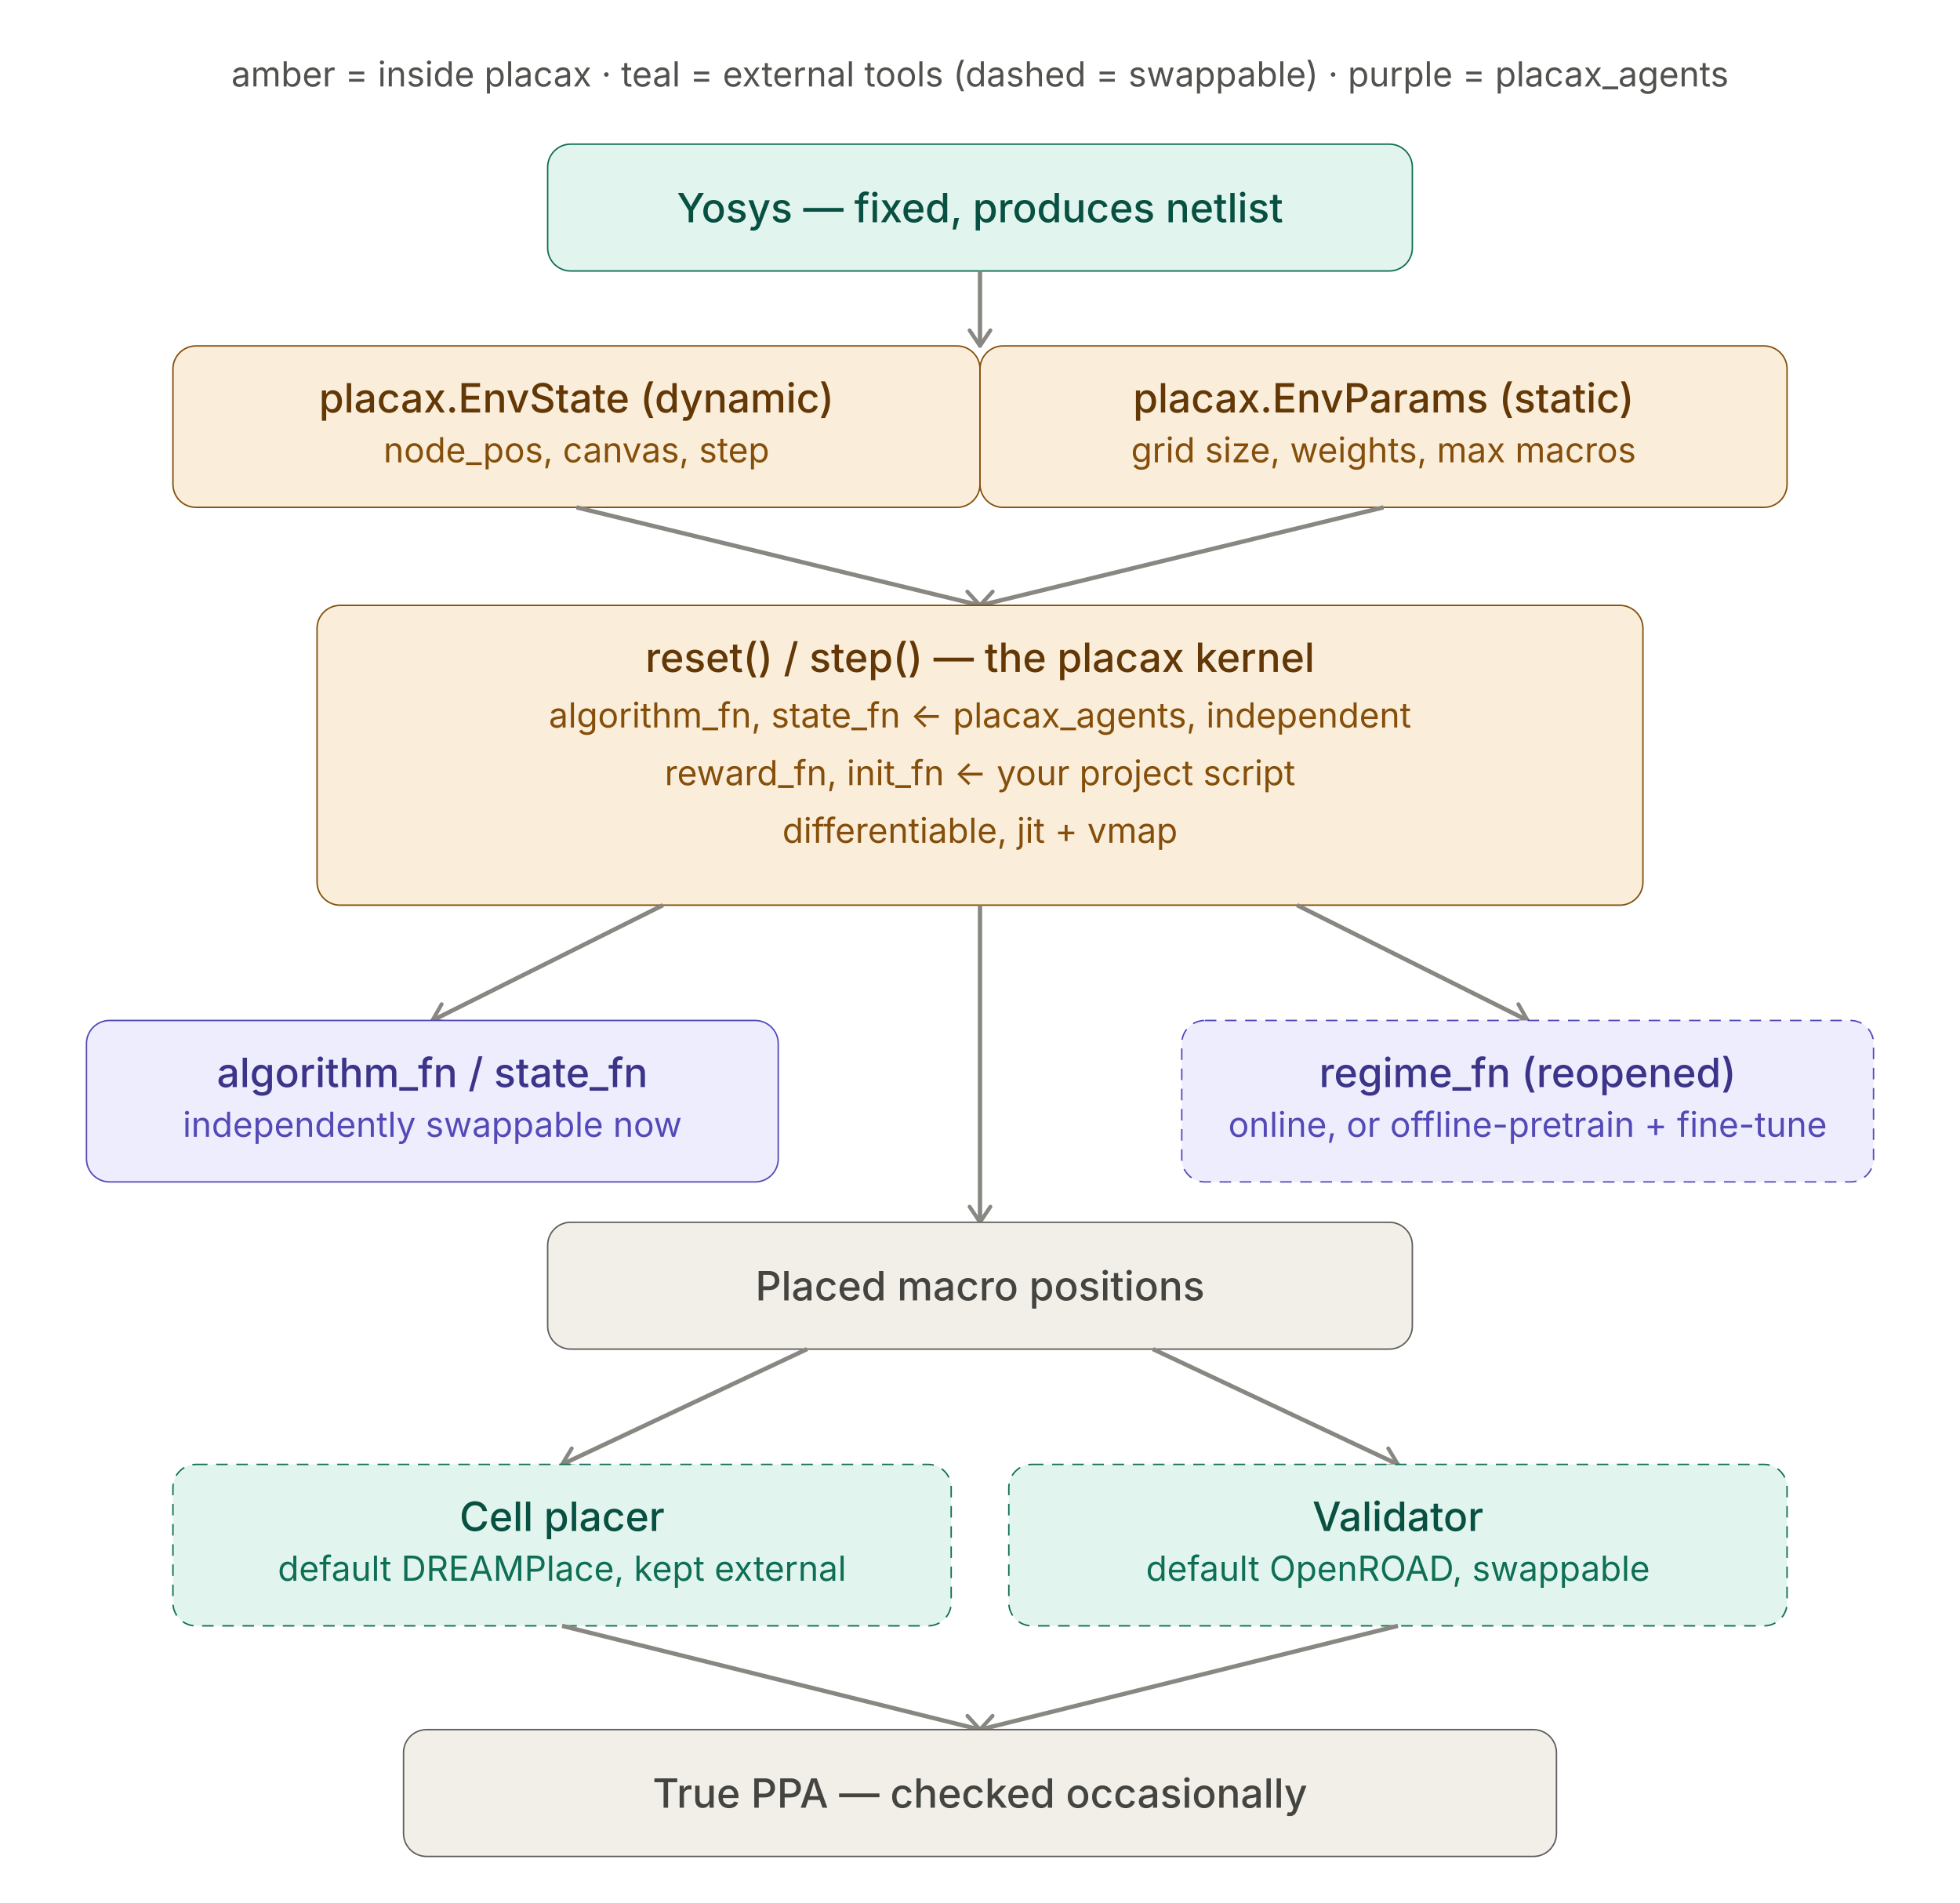
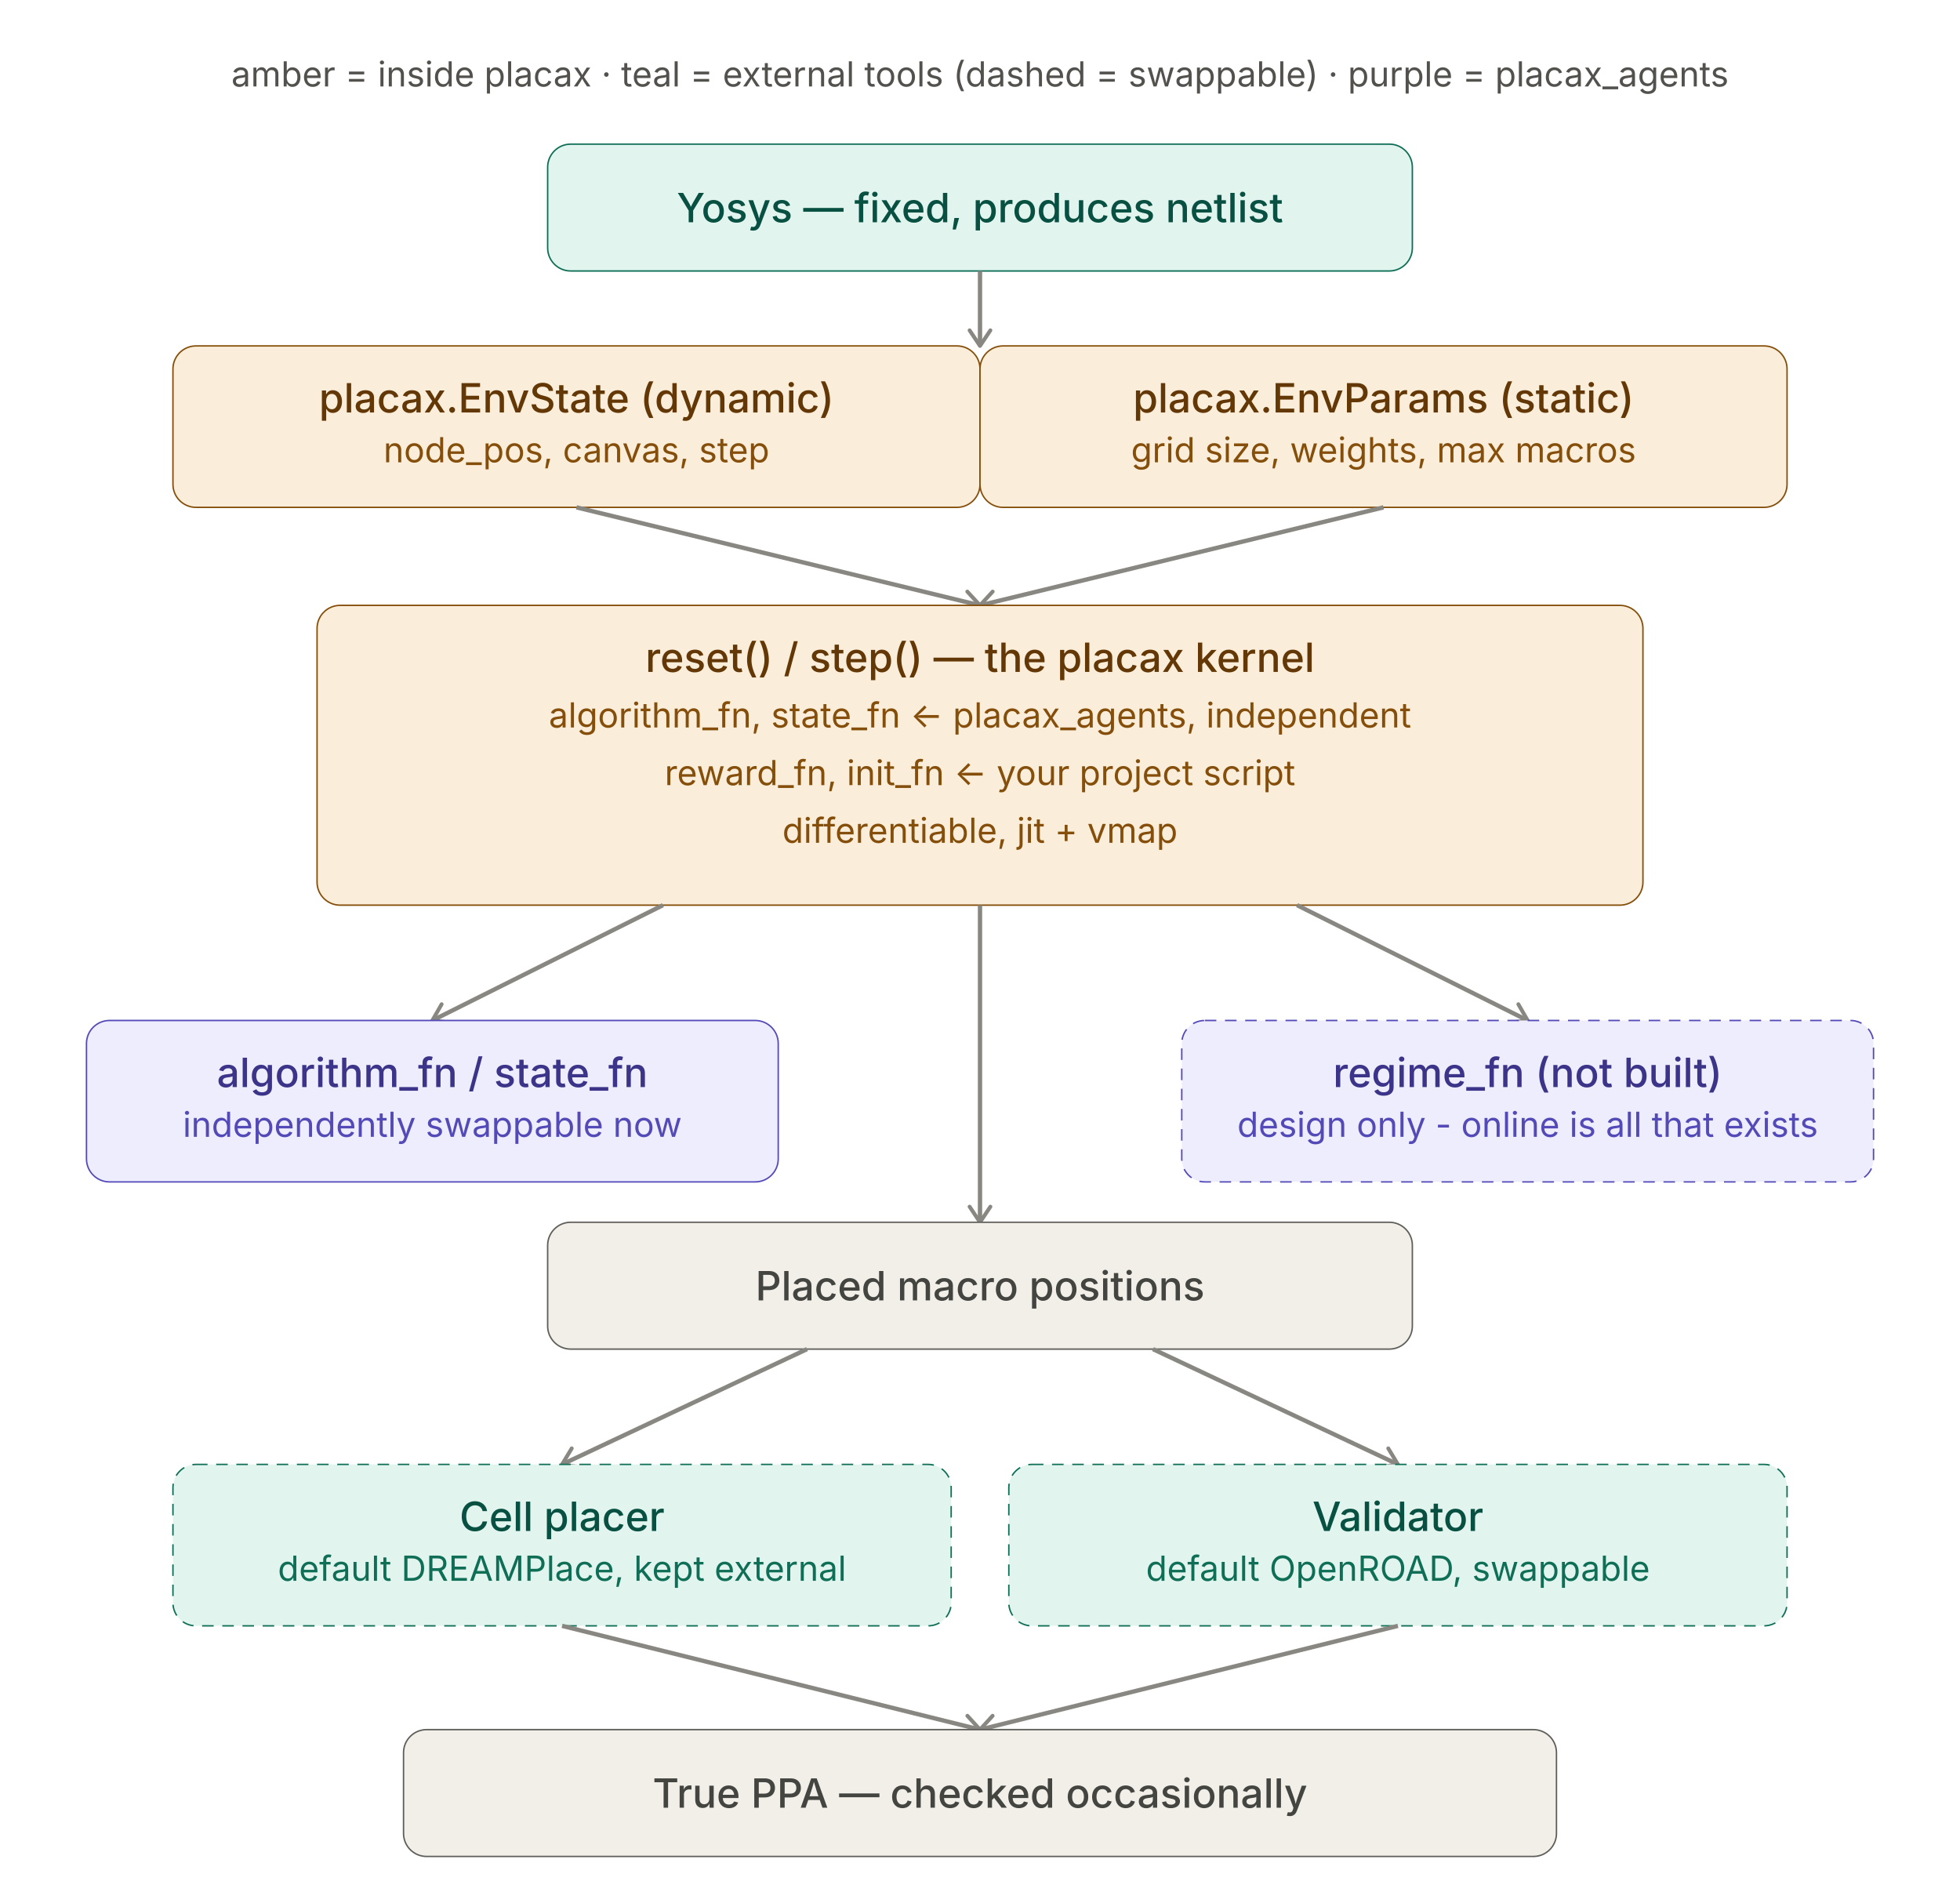
<svg xmlns="http://www.w3.org/2000/svg" width="100%" viewBox="0 0 680 660" role="img" style="">
  <defs>
    <marker id="arrow" viewBox="0 0 10 10" refX="8" refY="5" markerWidth="6" markerHeight="6" orient="auto-start-reverse">
      <path d="M2 1L8 5L2 9" fill="none" stroke="context-stroke" stroke-width="1.5" stroke-linecap="round" stroke-linejoin="round" />
    </marker>
  </defs>
  <text x="340" y="30" text-anchor="middle" style="fill:rgb(82, 81, 78);stroke:none;color:rgb(11, 11, 11);stroke-width:1px;stroke-linecap:butt;stroke-linejoin:miter;opacity:1;font-family:anthropic-sans, -apple-system, BlinkMacSystemFont, &quot;Segoe UI&quot;, sans-serif;font-size:12px;font-weight:400;text-anchor:middle;dominant-baseline:auto">amber = inside placax · teal = external tools (dashed = swappable) · purple = placax_agents</text>
  <g style="fill:rgb(0, 0, 0);stroke:none;color:rgb(11, 11, 11);stroke-width:1px;stroke-linecap:butt;stroke-linejoin:miter;opacity:1;font-family:anthropic-sans, -apple-system, BlinkMacSystemFont, &quot;Segoe UI&quot;, sans-serif;font-size:16px;font-weight:400;text-anchor:start;dominant-baseline:auto">
    <rect x="190" y="50" width="300" height="44" rx="8" stroke-width="0.5" style="fill:rgb(225, 245, 238);stroke:rgb(15, 110, 86);color:rgb(11, 11, 11);stroke-width:0.5px;stroke-linecap:butt;stroke-linejoin:miter;opacity:1;font-family:anthropic-sans, -apple-system, BlinkMacSystemFont, &quot;Segoe UI&quot;, sans-serif;font-size:16px;font-weight:400;text-anchor:start;dominant-baseline:auto" />
    <text x="340" y="72" text-anchor="middle" dominant-baseline="central" style="fill:rgb(8, 80, 65);stroke:none;color:rgb(11, 11, 11);stroke-width:1px;stroke-linecap:butt;stroke-linejoin:miter;opacity:1;font-family:anthropic-sans, -apple-system, BlinkMacSystemFont, &quot;Segoe UI&quot;, sans-serif;font-size:14px;font-weight:500;text-anchor:middle;dominant-baseline:central">Yosys — fixed, produces netlist</text>
  </g>
  <line x1="340" y1="94" x2="340" y2="120" marker-end="url(#arrow)" style="fill:none;stroke:rgb(137, 135, 129);color:rgb(11, 11, 11);stroke-width:1.5px;stroke-linecap:butt;stroke-linejoin:miter;opacity:1;font-family:anthropic-sans, -apple-system, BlinkMacSystemFont, &quot;Segoe UI&quot;, sans-serif;font-size:16px;font-weight:400;text-anchor:start;dominant-baseline:auto" />
  <g style="fill:rgb(0, 0, 0);stroke:none;color:rgb(11, 11, 11);stroke-width:1px;stroke-linecap:butt;stroke-linejoin:miter;opacity:1;font-family:anthropic-sans, -apple-system, BlinkMacSystemFont, &quot;Segoe UI&quot;, sans-serif;font-size:16px;font-weight:400;text-anchor:start;dominant-baseline:auto">
    <rect x="60" y="120" width="280" height="56" rx="8" stroke-width="0.5" style="fill:rgb(250, 238, 218);stroke:rgb(133, 79, 11);color:rgb(11, 11, 11);stroke-width:0.5px;stroke-linecap:butt;stroke-linejoin:miter;opacity:1;font-family:anthropic-sans, -apple-system, BlinkMacSystemFont, &quot;Segoe UI&quot;, sans-serif;font-size:16px;font-weight:400;text-anchor:start;dominant-baseline:auto" />
    <text x="200" y="138" text-anchor="middle" dominant-baseline="central" style="fill:rgb(99, 56, 6);stroke:none;color:rgb(11, 11, 11);stroke-width:1px;stroke-linecap:butt;stroke-linejoin:miter;opacity:1;font-family:anthropic-sans, -apple-system, BlinkMacSystemFont, &quot;Segoe UI&quot;, sans-serif;font-size:14px;font-weight:500;text-anchor:middle;dominant-baseline:central">placax.EnvState (dynamic)</text>
    <text x="200" y="156" text-anchor="middle" dominant-baseline="central" style="fill:rgb(133, 79, 11);stroke:none;color:rgb(11, 11, 11);stroke-width:1px;stroke-linecap:butt;stroke-linejoin:miter;opacity:1;font-family:anthropic-sans, -apple-system, BlinkMacSystemFont, &quot;Segoe UI&quot;, sans-serif;font-size:12px;font-weight:400;text-anchor:middle;dominant-baseline:central">node_pos, canvas, step</text>
  </g>
  <g style="fill:rgb(0, 0, 0);stroke:none;color:rgb(11, 11, 11);stroke-width:1px;stroke-linecap:butt;stroke-linejoin:miter;opacity:1;font-family:anthropic-sans, -apple-system, BlinkMacSystemFont, &quot;Segoe UI&quot;, sans-serif;font-size:16px;font-weight:400;text-anchor:start;dominant-baseline:auto">
    <rect x="340" y="120" width="280" height="56" rx="8" stroke-width="0.5" style="fill:rgb(250, 238, 218);stroke:rgb(133, 79, 11);color:rgb(11, 11, 11);stroke-width:0.5px;stroke-linecap:butt;stroke-linejoin:miter;opacity:1;font-family:anthropic-sans, -apple-system, BlinkMacSystemFont, &quot;Segoe UI&quot;, sans-serif;font-size:16px;font-weight:400;text-anchor:start;dominant-baseline:auto" />
    <text x="480" y="138" text-anchor="middle" dominant-baseline="central" style="fill:rgb(99, 56, 6);stroke:none;color:rgb(11, 11, 11);stroke-width:1px;stroke-linecap:butt;stroke-linejoin:miter;opacity:1;font-family:anthropic-sans, -apple-system, BlinkMacSystemFont, &quot;Segoe UI&quot;, sans-serif;font-size:14px;font-weight:500;text-anchor:middle;dominant-baseline:central">placax.EnvParams (static)</text>
    <text x="480" y="156" text-anchor="middle" dominant-baseline="central" style="fill:rgb(133, 79, 11);stroke:none;color:rgb(11, 11, 11);stroke-width:1px;stroke-linecap:butt;stroke-linejoin:miter;opacity:1;font-family:anthropic-sans, -apple-system, BlinkMacSystemFont, &quot;Segoe UI&quot;, sans-serif;font-size:12px;font-weight:400;text-anchor:middle;dominant-baseline:central">grid size, weights, max macros</text>
  </g>
  <line x1="200" y1="176" x2="340" y2="210" marker-end="url(#arrow)" style="fill:none;stroke:rgb(137, 135, 129);color:rgb(11, 11, 11);stroke-width:1.5px;stroke-linecap:butt;stroke-linejoin:miter;opacity:1;font-family:anthropic-sans, -apple-system, BlinkMacSystemFont, &quot;Segoe UI&quot;, sans-serif;font-size:16px;font-weight:400;text-anchor:start;dominant-baseline:auto" />
  <line x1="480" y1="176" x2="340" y2="210" marker-end="url(#arrow)" style="fill:none;stroke:rgb(137, 135, 129);color:rgb(11, 11, 11);stroke-width:1.5px;stroke-linecap:butt;stroke-linejoin:miter;opacity:1;font-family:anthropic-sans, -apple-system, BlinkMacSystemFont, &quot;Segoe UI&quot;, sans-serif;font-size:16px;font-weight:400;text-anchor:start;dominant-baseline:auto" />
  <g style="fill:rgb(0, 0, 0);stroke:none;color:rgb(11, 11, 11);stroke-width:1px;stroke-linecap:butt;stroke-linejoin:miter;opacity:1;font-family:anthropic-sans, -apple-system, BlinkMacSystemFont, &quot;Segoe UI&quot;, sans-serif;font-size:16px;font-weight:400;text-anchor:start;dominant-baseline:auto">
    <rect x="110" y="210" width="460" height="104" rx="8" stroke-width="0.5" style="fill:rgb(250, 238, 218);stroke:rgb(133, 79, 11);color:rgb(11, 11, 11);stroke-width:0.5px;stroke-linecap:butt;stroke-linejoin:miter;opacity:1;font-family:anthropic-sans, -apple-system, BlinkMacSystemFont, &quot;Segoe UI&quot;, sans-serif;font-size:16px;font-weight:400;text-anchor:start;dominant-baseline:auto" />
    <text x="340" y="228" text-anchor="middle" dominant-baseline="central" style="fill:rgb(99, 56, 6);stroke:none;color:rgb(11, 11, 11);stroke-width:1px;stroke-linecap:butt;stroke-linejoin:miter;opacity:1;font-family:anthropic-sans, -apple-system, BlinkMacSystemFont, &quot;Segoe UI&quot;, sans-serif;font-size:14px;font-weight:500;text-anchor:middle;dominant-baseline:central">reset() / step() — the placax kernel</text>
    <text x="340" y="248" text-anchor="middle" dominant-baseline="central" style="fill:rgb(133, 79, 11);stroke:none;color:rgb(11, 11, 11);stroke-width:1px;stroke-linecap:butt;stroke-linejoin:miter;opacity:1;font-family:anthropic-sans, -apple-system, BlinkMacSystemFont, &quot;Segoe UI&quot;, sans-serif;font-size:12px;font-weight:400;text-anchor:middle;dominant-baseline:central">algorithm_fn, state_fn ← placax_agents, independent</text>
    <text x="340" y="268" text-anchor="middle" dominant-baseline="central" style="fill:rgb(133, 79, 11);stroke:none;color:rgb(11, 11, 11);stroke-width:1px;stroke-linecap:butt;stroke-linejoin:miter;opacity:1;font-family:anthropic-sans, -apple-system, BlinkMacSystemFont, &quot;Segoe UI&quot;, sans-serif;font-size:12px;font-weight:400;text-anchor:middle;dominant-baseline:central">reward_fn, init_fn ← your project script</text>
    <text x="340" y="288" text-anchor="middle" dominant-baseline="central" style="fill:rgb(133, 79, 11);stroke:none;color:rgb(11, 11, 11);stroke-width:1px;stroke-linecap:butt;stroke-linejoin:miter;opacity:1;font-family:anthropic-sans, -apple-system, BlinkMacSystemFont, &quot;Segoe UI&quot;, sans-serif;font-size:12px;font-weight:400;text-anchor:middle;dominant-baseline:central">differentiable, jit + vmap</text>
  </g>
  <line x1="230" y1="314" x2="150" y2="354" marker-end="url(#arrow)" style="fill:none;stroke:rgb(137, 135, 129);color:rgb(11, 11, 11);stroke-width:1.5px;stroke-linecap:butt;stroke-linejoin:miter;opacity:1;font-family:anthropic-sans, -apple-system, BlinkMacSystemFont, &quot;Segoe UI&quot;, sans-serif;font-size:16px;font-weight:400;text-anchor:start;dominant-baseline:auto" />
  <line x1="450" y1="314" x2="530" y2="354" marker-end="url(#arrow)" style="fill:none;stroke:rgb(137, 135, 129);color:rgb(11, 11, 11);stroke-width:1.5px;stroke-linecap:butt;stroke-linejoin:miter;opacity:1;font-family:anthropic-sans, -apple-system, BlinkMacSystemFont, &quot;Segoe UI&quot;, sans-serif;font-size:16px;font-weight:400;text-anchor:start;dominant-baseline:auto" />
  <g style="fill:rgb(0, 0, 0);stroke:none;color:rgb(11, 11, 11);stroke-width:1px;stroke-linecap:butt;stroke-linejoin:miter;opacity:1;font-family:anthropic-sans, -apple-system, BlinkMacSystemFont, &quot;Segoe UI&quot;, sans-serif;font-size:16px;font-weight:400;text-anchor:start;dominant-baseline:auto">
    <rect x="30" y="354" width="240" height="56" rx="8" stroke-width="0.5" style="fill:rgb(238, 237, 254);stroke:rgb(83, 74, 183);color:rgb(11, 11, 11);stroke-width:0.5px;stroke-linecap:butt;stroke-linejoin:miter;opacity:1;font-family:anthropic-sans, -apple-system, BlinkMacSystemFont, &quot;Segoe UI&quot;, sans-serif;font-size:16px;font-weight:400;text-anchor:start;dominant-baseline:auto" />
    <text x="150" y="372" text-anchor="middle" dominant-baseline="central" style="fill:rgb(60, 52, 137);stroke:none;color:rgb(11, 11, 11);stroke-width:1px;stroke-linecap:butt;stroke-linejoin:miter;opacity:1;font-family:anthropic-sans, -apple-system, BlinkMacSystemFont, &quot;Segoe UI&quot;, sans-serif;font-size:14px;font-weight:500;text-anchor:middle;dominant-baseline:central">algorithm_fn / state_fn</text>
    <text x="150" y="390" text-anchor="middle" dominant-baseline="central" style="fill:rgb(83, 74, 183);stroke:none;color:rgb(11, 11, 11);stroke-width:1px;stroke-linecap:butt;stroke-linejoin:miter;opacity:1;font-family:anthropic-sans, -apple-system, BlinkMacSystemFont, &quot;Segoe UI&quot;, sans-serif;font-size:12px;font-weight:400;text-anchor:middle;dominant-baseline:central">independently swappable now</text>
  </g>
  <g style="fill:rgb(0, 0, 0);stroke:none;color:rgb(11, 11, 11);stroke-width:1px;stroke-linecap:butt;stroke-linejoin:miter;opacity:1;font-family:anthropic-sans, -apple-system, BlinkMacSystemFont, &quot;Segoe UI&quot;, sans-serif;font-size:16px;font-weight:400;text-anchor:start;dominant-baseline:auto">
    <rect x="410" y="354" width="240" height="56" rx="8" stroke-width="0.5" stroke-dasharray="4 3" style="fill:rgb(238, 237, 254);stroke:rgb(83, 74, 183);color:rgb(11, 11, 11);stroke-width:0.5px;stroke-dasharray:4px, 3px;stroke-linecap:butt;stroke-linejoin:miter;opacity:1;font-family:anthropic-sans, -apple-system, BlinkMacSystemFont, &quot;Segoe UI&quot;, sans-serif;font-size:16px;font-weight:400;text-anchor:start;dominant-baseline:auto" />
-     <text x="530" y="372" text-anchor="middle" dominant-baseline="central" style="fill:rgb(60, 52, 137);stroke:none;color:rgb(11, 11, 11);stroke-width:1px;stroke-linecap:butt;stroke-linejoin:miter;opacity:1;font-family:anthropic-sans, -apple-system, BlinkMacSystemFont, &quot;Segoe UI&quot;, sans-serif;font-size:14px;font-weight:500;text-anchor:middle;dominant-baseline:central">regime_fn (reopened)</text>
-     <text x="530" y="390" text-anchor="middle" dominant-baseline="central" style="fill:rgb(83, 74, 183);stroke:none;color:rgb(11, 11, 11);stroke-width:1px;stroke-linecap:butt;stroke-linejoin:miter;opacity:1;font-family:anthropic-sans, -apple-system, BlinkMacSystemFont, &quot;Segoe UI&quot;, sans-serif;font-size:12px;font-weight:400;text-anchor:middle;dominant-baseline:central">online, or offline-pretrain + fine-tune</text>
+     <text x="530" y="372" text-anchor="middle" dominant-baseline="central" style="fill:rgb(60, 52, 137);stroke:none;color:rgb(11, 11, 11);stroke-width:1px;stroke-linecap:butt;stroke-linejoin:miter;opacity:1;font-family:anthropic-sans, -apple-system, BlinkMacSystemFont, &quot;Segoe UI&quot;, sans-serif;font-size:14px;font-weight:500;text-anchor:middle;dominant-baseline:central">regime_fn (not built)</text>
+     <text x="530" y="390" text-anchor="middle" dominant-baseline="central" style="fill:rgb(83, 74, 183);stroke:none;color:rgb(11, 11, 11);stroke-width:1px;stroke-linecap:butt;stroke-linejoin:miter;opacity:1;font-family:anthropic-sans, -apple-system, BlinkMacSystemFont, &quot;Segoe UI&quot;, sans-serif;font-size:12px;font-weight:400;text-anchor:middle;dominant-baseline:central">design only - online is all that exists</text>
  </g>
  <line x1="340" y1="314" x2="340" y2="424" marker-end="url(#arrow)" style="fill:none;stroke:rgb(137, 135, 129);color:rgb(11, 11, 11);stroke-width:1.5px;stroke-linecap:butt;stroke-linejoin:miter;opacity:1;font-family:anthropic-sans, -apple-system, BlinkMacSystemFont, &quot;Segoe UI&quot;, sans-serif;font-size:16px;font-weight:400;text-anchor:start;dominant-baseline:auto" />
  <g style="fill:rgb(0, 0, 0);stroke:none;color:rgb(11, 11, 11);stroke-width:1px;stroke-linecap:butt;stroke-linejoin:miter;opacity:1;font-family:anthropic-sans, -apple-system, BlinkMacSystemFont, &quot;Segoe UI&quot;, sans-serif;font-size:16px;font-weight:400;text-anchor:start;dominant-baseline:auto">
    <rect x="190" y="424" width="300" height="44" rx="8" stroke-width="0.5" style="fill:rgb(241, 239, 232);stroke:rgb(95, 94, 90);color:rgb(11, 11, 11);stroke-width:0.5px;stroke-linecap:butt;stroke-linejoin:miter;opacity:1;font-family:anthropic-sans, -apple-system, BlinkMacSystemFont, &quot;Segoe UI&quot;, sans-serif;font-size:16px;font-weight:400;text-anchor:start;dominant-baseline:auto" />
    <text x="340" y="446" text-anchor="middle" dominant-baseline="central" style="fill:rgb(68, 68, 65);stroke:none;color:rgb(11, 11, 11);stroke-width:1px;stroke-linecap:butt;stroke-linejoin:miter;opacity:1;font-family:anthropic-sans, -apple-system, BlinkMacSystemFont, &quot;Segoe UI&quot;, sans-serif;font-size:14px;font-weight:500;text-anchor:middle;dominant-baseline:central">Placed macro positions</text>
  </g>
  <line x1="280" y1="468" x2="195" y2="508" marker-end="url(#arrow)" style="fill:none;stroke:rgb(137, 135, 129);color:rgb(11, 11, 11);stroke-width:1.5px;stroke-linecap:butt;stroke-linejoin:miter;opacity:1;font-family:anthropic-sans, -apple-system, BlinkMacSystemFont, &quot;Segoe UI&quot;, sans-serif;font-size:16px;font-weight:400;text-anchor:start;dominant-baseline:auto" />
  <line x1="400" y1="468" x2="485" y2="508" marker-end="url(#arrow)" style="fill:none;stroke:rgb(137, 135, 129);color:rgb(11, 11, 11);stroke-width:1.5px;stroke-linecap:butt;stroke-linejoin:miter;opacity:1;font-family:anthropic-sans, -apple-system, BlinkMacSystemFont, &quot;Segoe UI&quot;, sans-serif;font-size:16px;font-weight:400;text-anchor:start;dominant-baseline:auto" />
  <g style="fill:rgb(0, 0, 0);stroke:none;color:rgb(11, 11, 11);stroke-width:1px;stroke-linecap:butt;stroke-linejoin:miter;opacity:1;font-family:anthropic-sans, -apple-system, BlinkMacSystemFont, &quot;Segoe UI&quot;, sans-serif;font-size:16px;font-weight:400;text-anchor:start;dominant-baseline:auto">
    <rect x="60" y="508" width="270" height="56" rx="8" stroke-width="0.5" stroke-dasharray="4 3" style="fill:rgb(225, 245, 238);stroke:rgb(15, 110, 86);color:rgb(11, 11, 11);stroke-width:0.5px;stroke-dasharray:4px, 3px;stroke-linecap:butt;stroke-linejoin:miter;opacity:1;font-family:anthropic-sans, -apple-system, BlinkMacSystemFont, &quot;Segoe UI&quot;, sans-serif;font-size:16px;font-weight:400;text-anchor:start;dominant-baseline:auto" />
    <text x="195" y="526" text-anchor="middle" dominant-baseline="central" style="fill:rgb(8, 80, 65);stroke:none;color:rgb(11, 11, 11);stroke-width:1px;stroke-linecap:butt;stroke-linejoin:miter;opacity:1;font-family:anthropic-sans, -apple-system, BlinkMacSystemFont, &quot;Segoe UI&quot;, sans-serif;font-size:14px;font-weight:500;text-anchor:middle;dominant-baseline:central">Cell placer</text>
    <text x="195" y="544" text-anchor="middle" dominant-baseline="central" style="fill:rgb(15, 110, 86);stroke:none;color:rgb(11, 11, 11);stroke-width:1px;stroke-linecap:butt;stroke-linejoin:miter;opacity:1;font-family:anthropic-sans, -apple-system, BlinkMacSystemFont, &quot;Segoe UI&quot;, sans-serif;font-size:12px;font-weight:400;text-anchor:middle;dominant-baseline:central">default DREAMPlace, kept external</text>
  </g>
  <g style="fill:rgb(0, 0, 0);stroke:none;color:rgb(11, 11, 11);stroke-width:1px;stroke-linecap:butt;stroke-linejoin:miter;opacity:1;font-family:anthropic-sans, -apple-system, BlinkMacSystemFont, &quot;Segoe UI&quot;, sans-serif;font-size:16px;font-weight:400;text-anchor:start;dominant-baseline:auto">
    <rect x="350" y="508" width="270" height="56" rx="8" stroke-width="0.5" stroke-dasharray="4 3" style="fill:rgb(225, 245, 238);stroke:rgb(15, 110, 86);color:rgb(11, 11, 11);stroke-width:0.5px;stroke-dasharray:4px, 3px;stroke-linecap:butt;stroke-linejoin:miter;opacity:1;font-family:anthropic-sans, -apple-system, BlinkMacSystemFont, &quot;Segoe UI&quot;, sans-serif;font-size:16px;font-weight:400;text-anchor:start;dominant-baseline:auto" />
    <text x="485" y="526" text-anchor="middle" dominant-baseline="central" style="fill:rgb(8, 80, 65);stroke:none;color:rgb(11, 11, 11);stroke-width:1px;stroke-linecap:butt;stroke-linejoin:miter;opacity:1;font-family:anthropic-sans, -apple-system, BlinkMacSystemFont, &quot;Segoe UI&quot;, sans-serif;font-size:14px;font-weight:500;text-anchor:middle;dominant-baseline:central">Validator</text>
    <text x="485" y="544" text-anchor="middle" dominant-baseline="central" style="fill:rgb(15, 110, 86);stroke:none;color:rgb(11, 11, 11);stroke-width:1px;stroke-linecap:butt;stroke-linejoin:miter;opacity:1;font-family:anthropic-sans, -apple-system, BlinkMacSystemFont, &quot;Segoe UI&quot;, sans-serif;font-size:12px;font-weight:400;text-anchor:middle;dominant-baseline:central">default OpenROAD, swappable</text>
  </g>
  <line x1="195" y1="564" x2="340" y2="600" marker-end="url(#arrow)" style="fill:none;stroke:rgb(137, 135, 129);color:rgb(11, 11, 11);stroke-width:1.5px;stroke-linecap:butt;stroke-linejoin:miter;opacity:1;font-family:anthropic-sans, -apple-system, BlinkMacSystemFont, &quot;Segoe UI&quot;, sans-serif;font-size:16px;font-weight:400;text-anchor:start;dominant-baseline:auto" />
  <line x1="485" y1="564" x2="340" y2="600" marker-end="url(#arrow)" style="fill:none;stroke:rgb(137, 135, 129);color:rgb(11, 11, 11);stroke-width:1.5px;stroke-linecap:butt;stroke-linejoin:miter;opacity:1;font-family:anthropic-sans, -apple-system, BlinkMacSystemFont, &quot;Segoe UI&quot;, sans-serif;font-size:16px;font-weight:400;text-anchor:start;dominant-baseline:auto" />
  <g style="fill:rgb(0, 0, 0);stroke:none;color:rgb(11, 11, 11);stroke-width:1px;stroke-linecap:butt;stroke-linejoin:miter;opacity:1;font-family:anthropic-sans, -apple-system, BlinkMacSystemFont, &quot;Segoe UI&quot;, sans-serif;font-size:16px;font-weight:400;text-anchor:start;dominant-baseline:auto">
    <rect x="140" y="600" width="400" height="44" rx="8" stroke-width="0.5" style="fill:rgb(241, 239, 232);stroke:rgb(95, 94, 90);color:rgb(11, 11, 11);stroke-width:0.5px;stroke-linecap:butt;stroke-linejoin:miter;opacity:1;font-family:anthropic-sans, -apple-system, BlinkMacSystemFont, &quot;Segoe UI&quot;, sans-serif;font-size:16px;font-weight:400;text-anchor:start;dominant-baseline:auto" />
    <text x="340" y="622" text-anchor="middle" dominant-baseline="central" style="fill:rgb(68, 68, 65);stroke:none;color:rgb(11, 11, 11);stroke-width:1px;stroke-linecap:butt;stroke-linejoin:miter;opacity:1;font-family:anthropic-sans, -apple-system, BlinkMacSystemFont, &quot;Segoe UI&quot;, sans-serif;font-size:14px;font-weight:500;text-anchor:middle;dominant-baseline:central">True PPA — checked occasionally</text>
  </g>
</svg>
